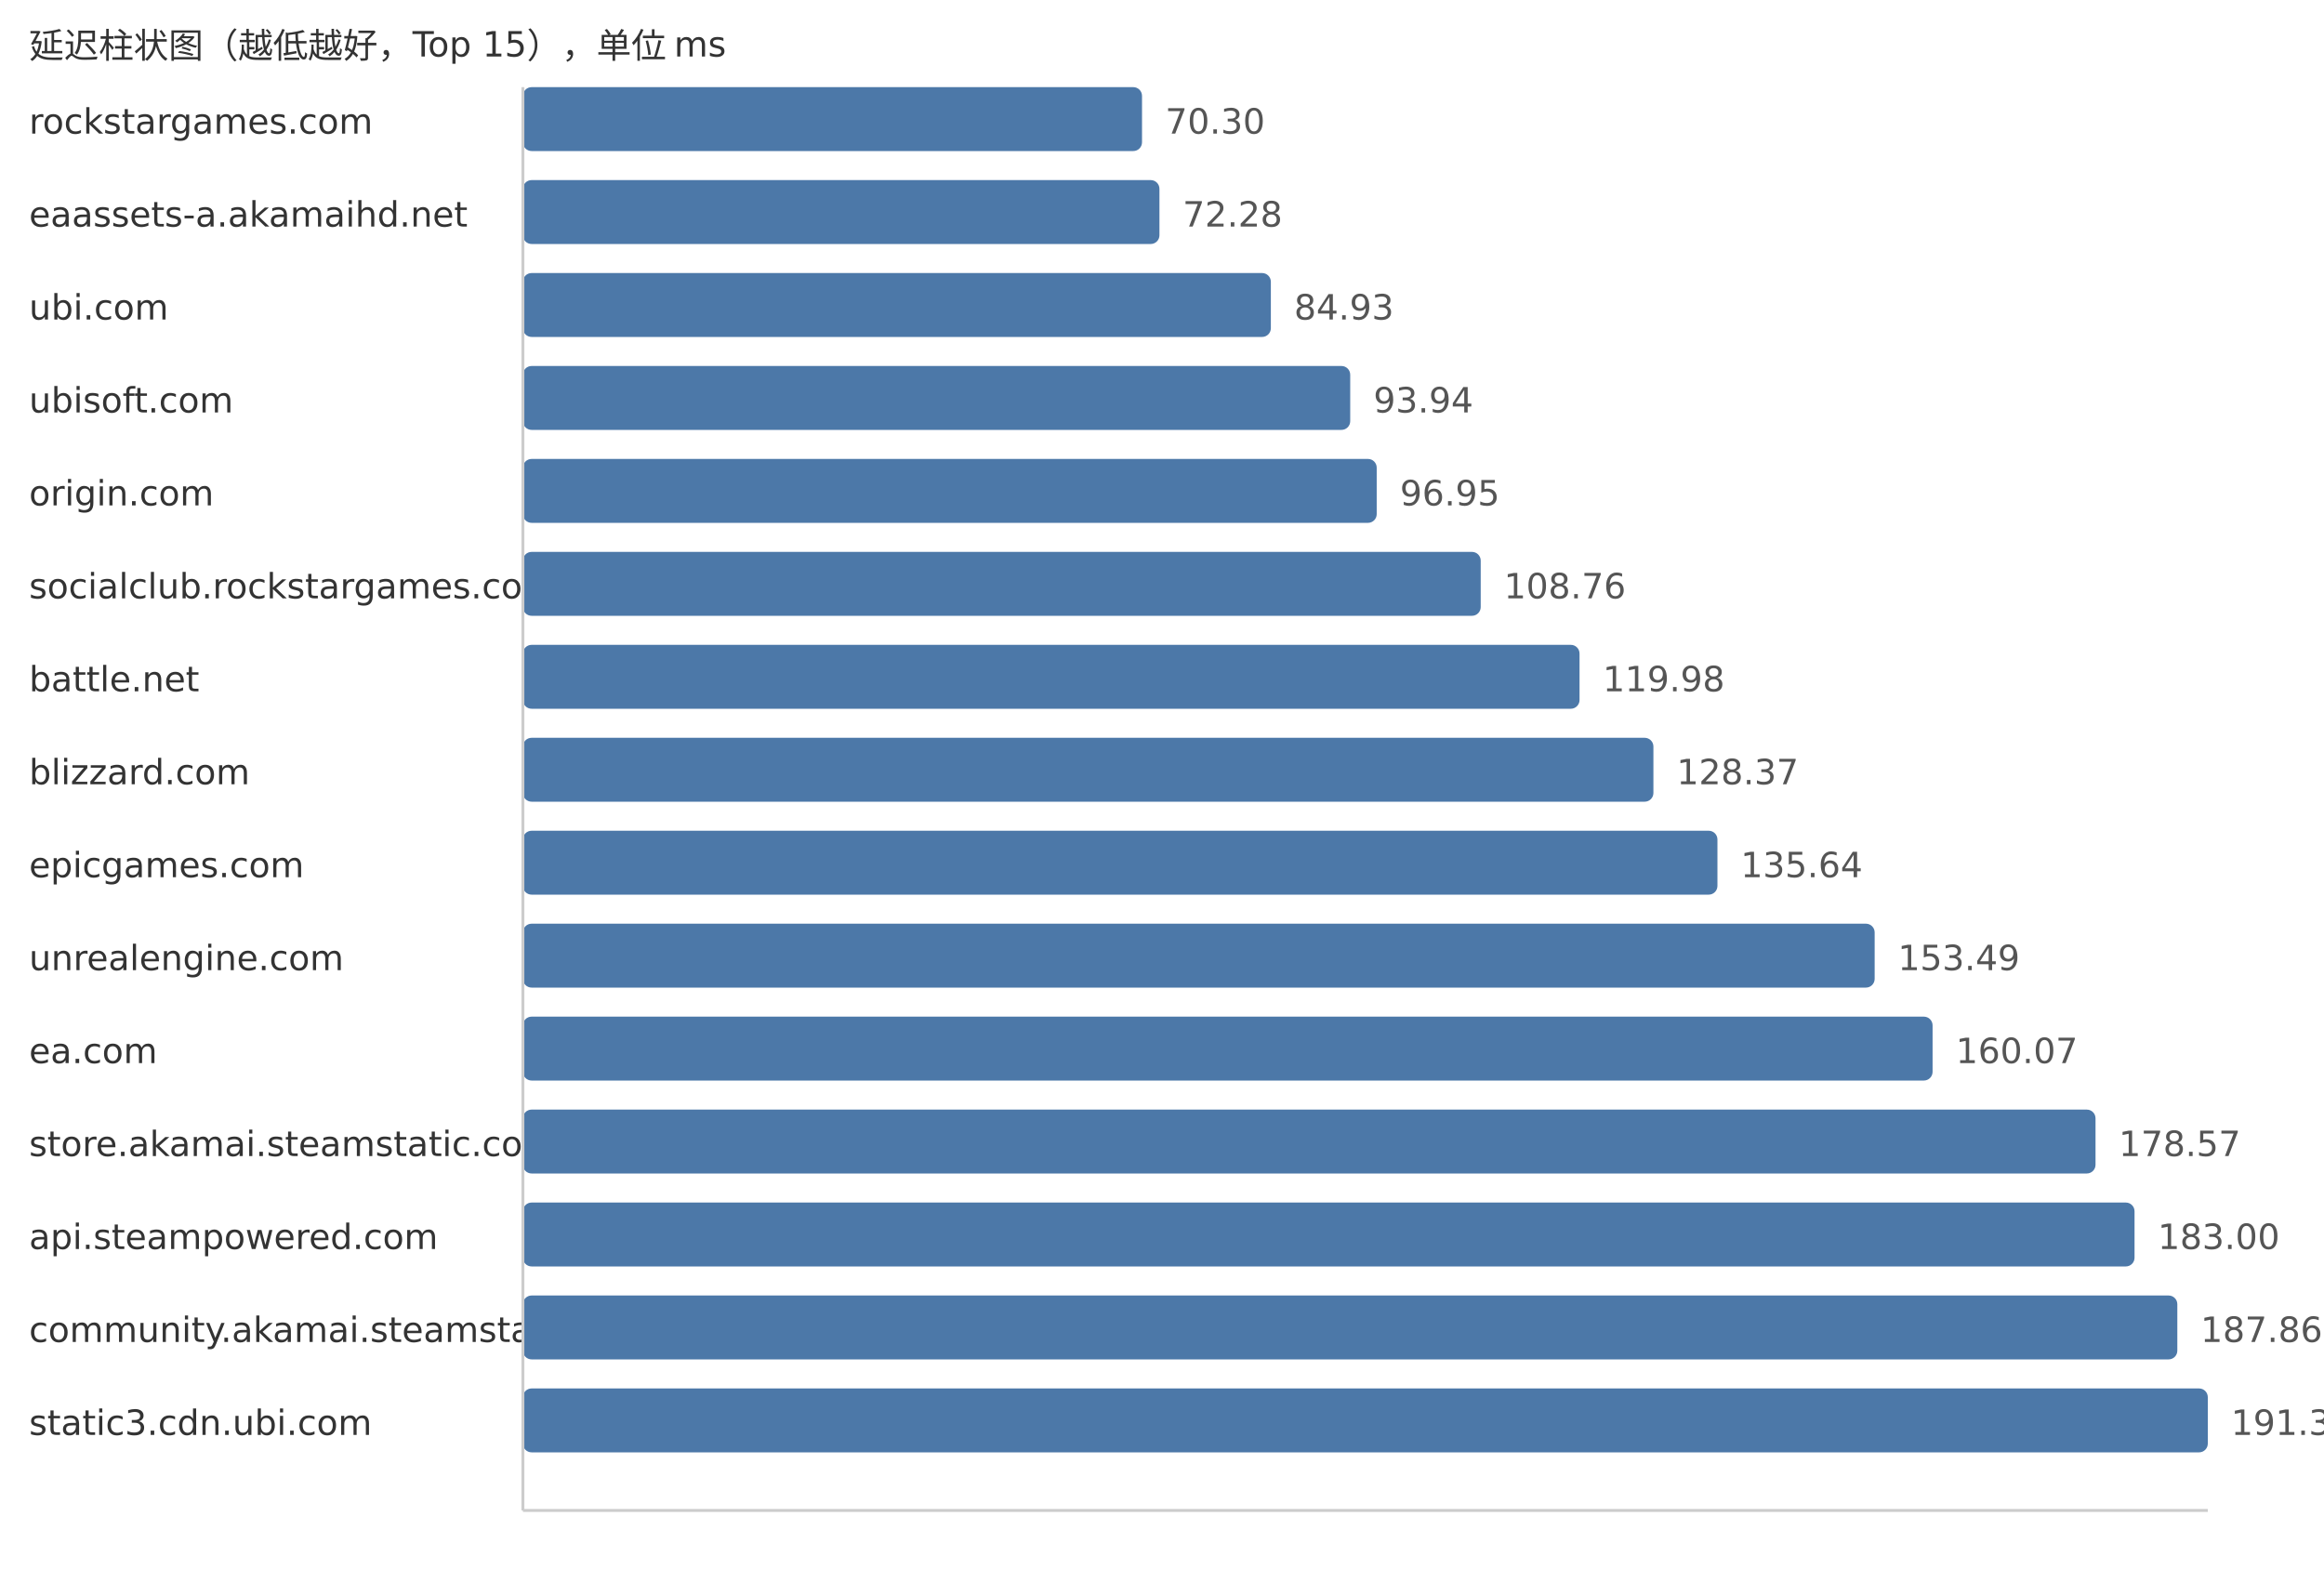
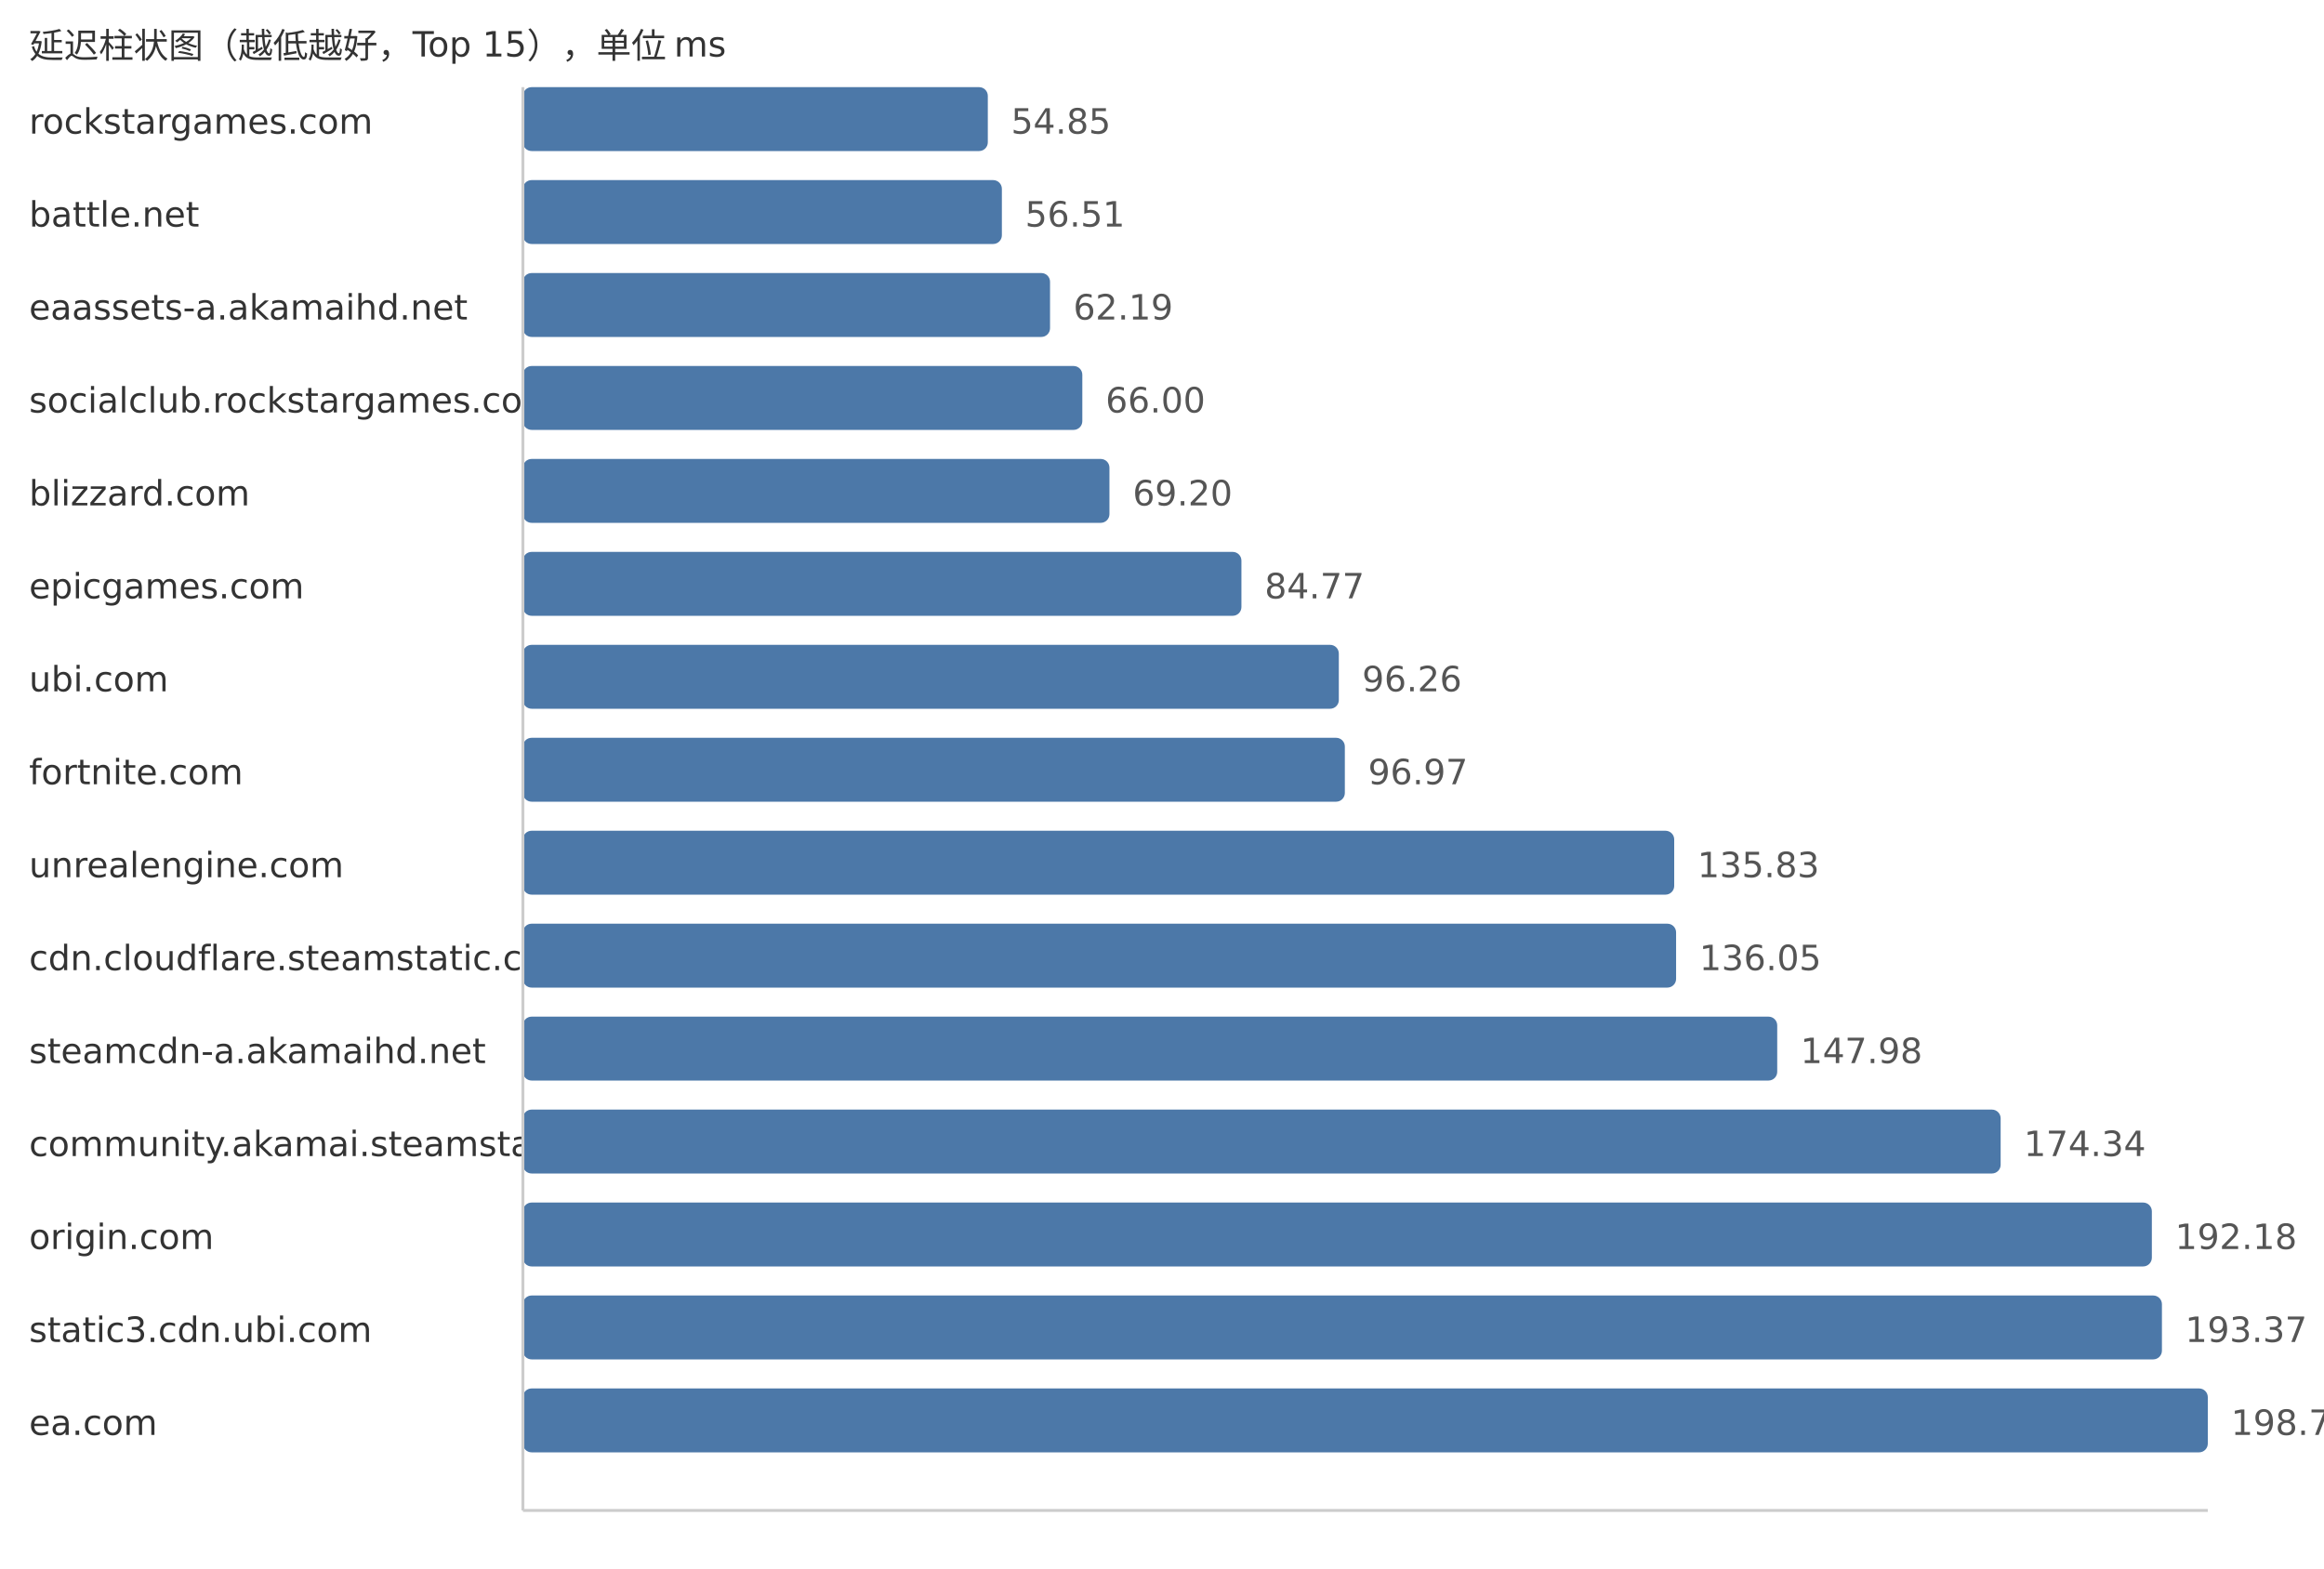
<svg xmlns="http://www.w3.org/2000/svg" width="800" height="540">
  <style> .label{font-family:DejaVu Sans,Verdana,Geneva,sans-serif;font-size:12px;fill:#333} .value{font-family:DejaVu Sans,Verdana,Geneva,sans-serif;font-size:12px;fill:#555} </style>
  <text x="10" y="20" class="label">延迟柱状图（越低越好，Top 15），单位 ms</text>
  <text x="10" y="46" class="label">rockstargames.com</text>
-   <rect x="180" y="30" width="213.12" height="22" fill="#4c78a8" rx="3" />
-   <text x="401.12" y="46" class="value">70.30</text>
-   <text x="10" y="78" class="label">eaassets-a.akamaihd.net</text>
-   <rect x="180" y="62" width="219.12" height="22" fill="#4c78a8" rx="3" />
-   <text x="407.12" y="78" class="value">72.28</text>
-   <text x="10" y="110" class="label">ubi.com</text>
-   <rect x="180" y="94" width="257.47" height="22" fill="#4c78a8" rx="3" />
-   <text x="445.47" y="110" class="value">84.93</text>
-   <text x="10" y="142" class="label">ubisoft.com</text>
-   <rect x="180" y="126" width="284.79" height="22" fill="#4c78a8" rx="3" />
-   <text x="472.79" y="142" class="value">93.94</text>
-   <text x="10" y="174" class="label">origin.com</text>
-   <rect x="180" y="158" width="293.91" height="22" fill="#4c78a8" rx="3" />
-   <text x="481.91" y="174" class="value">96.95</text>
-   <text x="10" y="206" class="label">socialclub.rockstargames.com</text>
-   <rect x="180" y="190" width="329.71" height="22" fill="#4c78a8" rx="3" />
-   <text x="517.71" y="206" class="value">108.76</text>
-   <text x="10" y="238" class="label">battle.net</text>
-   <rect x="180" y="222" width="363.73" height="22" fill="#4c78a8" rx="3" />
-   <text x="551.73" y="238" class="value">119.98</text>
-   <text x="10" y="270" class="label">blizzard.com</text>
-   <rect x="180" y="254" width="389.16" height="22" fill="#4c78a8" rx="3" />
-   <text x="577.16" y="270" class="value">128.37</text>
-   <text x="10" y="302" class="label">epicgames.com</text>
-   <rect x="180" y="286" width="411.2" height="22" fill="#4c78a8" rx="3" />
-   <text x="599.2" y="302" class="value">135.64</text>
-   <text x="10" y="334" class="label">unrealengine.com</text>
-   <rect x="180" y="318" width="465.32" height="22" fill="#4c78a8" rx="3" />
-   <text x="653.32" y="334" class="value">153.49</text>
-   <text x="10" y="366" class="label">ea.com</text>
-   <rect x="180" y="350" width="485.26" height="22" fill="#4c78a8" rx="3" />
-   <text x="673.26" y="366" class="value">160.07</text>
-   <text x="10" y="398" class="label">store.akamai.steamstatic.com</text>
-   <rect x="180" y="382" width="541.35" height="22" fill="#4c78a8" rx="3" />
-   <text x="729.35" y="398" class="value">178.57</text>
-   <text x="10" y="430" class="label">api.steampowered.com</text>
-   <rect x="180" y="414" width="554.78" height="22" fill="#4c78a8" rx="3" />
-   <text x="742.78" y="430" class="value">183.00</text>
-   <text x="10" y="462" class="label">community.akamai.steamstatic.com</text>
-   <rect x="180" y="446" width="569.51" height="22" fill="#4c78a8" rx="3" />
-   <text x="757.51" y="462" class="value">187.86</text>
-   <text x="10" y="494" class="label">static3.cdn.ubi.com</text>
+   <rect x="180" y="30" width="160.04" height="22" fill="#4c78a8" rx="3" />
+   <text x="348.04" y="46" class="value">54.85</text>
+   <text x="10" y="78" class="label">battle.net</text>
+   <rect x="180" y="62" width="164.88" height="22" fill="#4c78a8" rx="3" />
+   <text x="352.88" y="78" class="value">56.51</text>
+   <text x="10" y="110" class="label">eaassets-a.akamaihd.net</text>
+   <rect x="180" y="94" width="181.46" height="22" fill="#4c78a8" rx="3" />
+   <text x="369.46" y="110" class="value">62.19</text>
+   <text x="10" y="142" class="label">socialclub.rockstargames.com</text>
+   <rect x="180" y="126" width="192.57" height="22" fill="#4c78a8" rx="3" />
+   <text x="380.57" y="142" class="value">66.00</text>
+   <text x="10" y="174" class="label">blizzard.com</text>
+   <rect x="180" y="158" width="201.91" height="22" fill="#4c78a8" rx="3" />
+   <text x="389.91" y="174" class="value">69.20</text>
+   <text x="10" y="206" class="label">epicgames.com</text>
+   <rect x="180" y="190" width="247.34" height="22" fill="#4c78a8" rx="3" />
+   <text x="435.34" y="206" class="value">84.77</text>
+   <text x="10" y="238" class="label">ubi.com</text>
+   <rect x="180" y="222" width="280.87" height="22" fill="#4c78a8" rx="3" />
+   <text x="468.87" y="238" class="value">96.26</text>
+   <text x="10" y="270" class="label">fortnite.com</text>
+   <rect x="180" y="254" width="282.94" height="22" fill="#4c78a8" rx="3" />
+   <text x="470.94" y="270" class="value">96.97</text>
+   <text x="10" y="302" class="label">unrealengine.com</text>
+   <rect x="180" y="286" width="396.32" height="22" fill="#4c78a8" rx="3" />
+   <text x="584.32" y="302" class="value">135.83</text>
+   <text x="10" y="334" class="label">cdn.cloudflare.steamstatic.com</text>
+   <rect x="180" y="318" width="396.97" height="22" fill="#4c78a8" rx="3" />
+   <text x="584.97" y="334" class="value">136.05</text>
+   <text x="10" y="366" class="label">steamcdn-a.akamaihd.net</text>
+   <rect x="180" y="350" width="431.78" height="22" fill="#4c78a8" rx="3" />
+   <text x="619.78" y="366" class="value">147.98</text>
+   <text x="10" y="398" class="label">community.akamai.steamstatic.com</text>
+   <rect x="180" y="382" width="508.69" height="22" fill="#4c78a8" rx="3" />
+   <text x="696.69" y="398" class="value">174.34</text>
+   <text x="10" y="430" class="label">origin.com</text>
+   <rect x="180" y="414" width="560.74" height="22" fill="#4c78a8" rx="3" />
+   <text x="748.74" y="430" class="value">192.18</text>
+   <text x="10" y="462" class="label">static3.cdn.ubi.com</text>
+   <rect x="180" y="446" width="564.21" height="22" fill="#4c78a8" rx="3" />
+   <text x="752.21" y="462" class="value">193.37</text>
+   <text x="10" y="494" class="label">ea.com</text>
  <rect x="180" y="478" width="580.0" height="22" fill="#4c78a8" rx="3" />
-   <text x="768.0" y="494" class="value">191.32</text>
+   <text x="768.0" y="494" class="value">198.78</text>
  <line x1="180" y1="30" x2="180" y2="520" stroke="#ccc" />
  <line x1="180" y1="520" x2="760" y2="520" stroke="#ccc" />
</svg>
